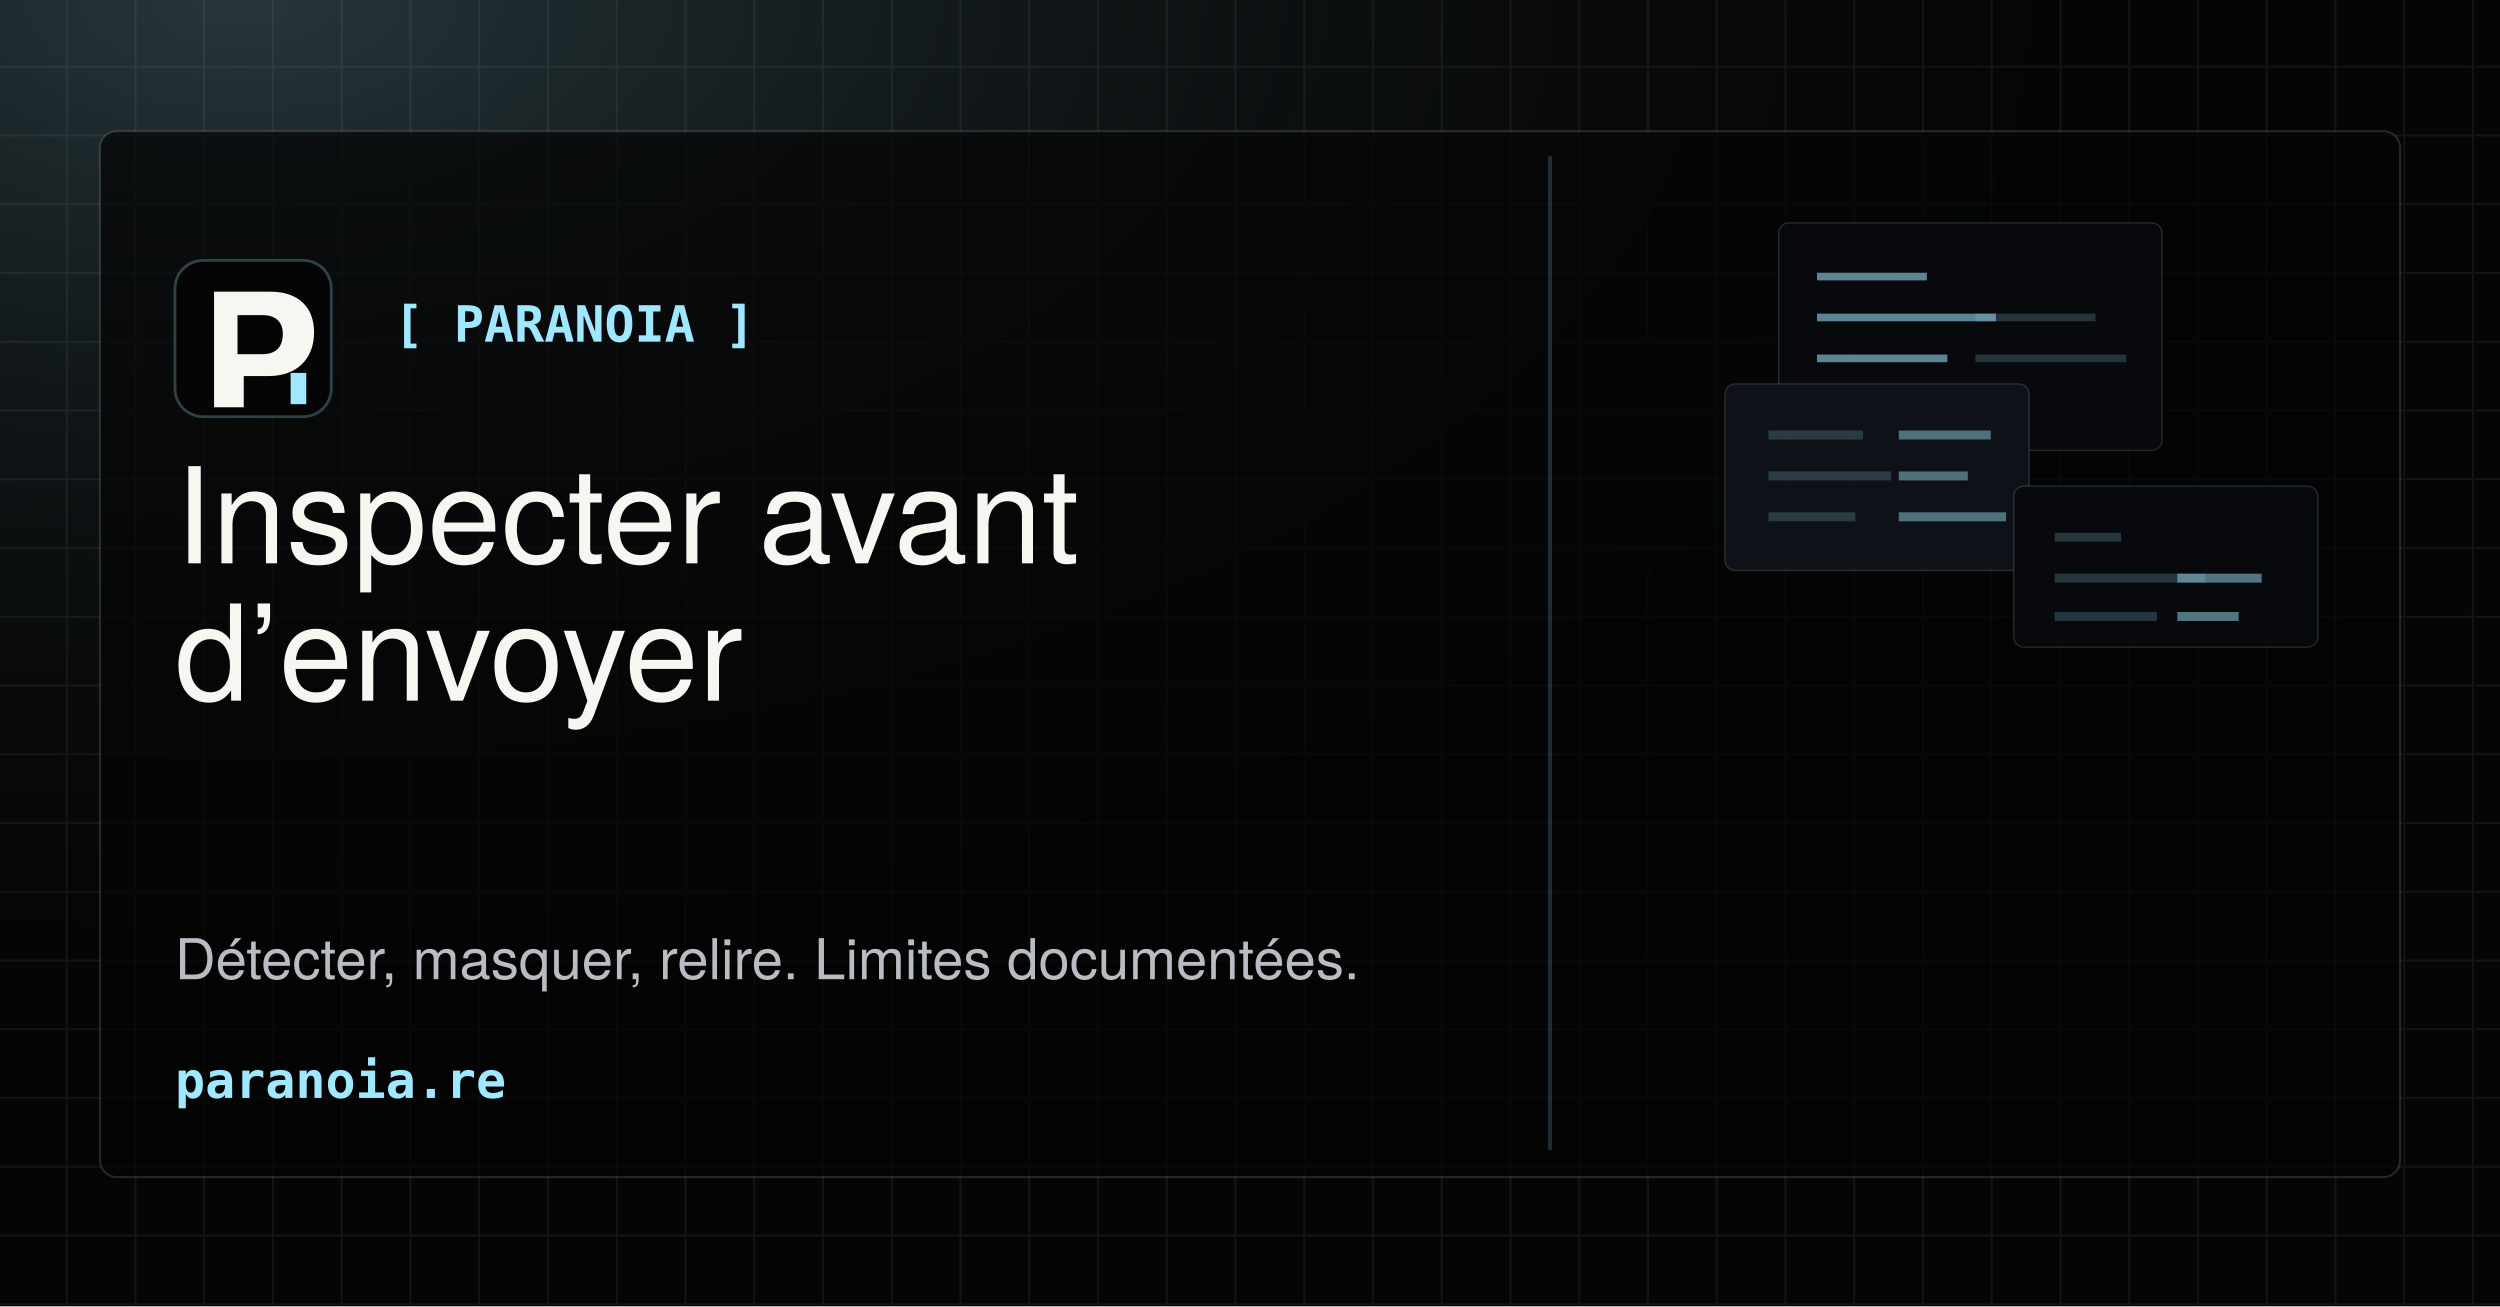
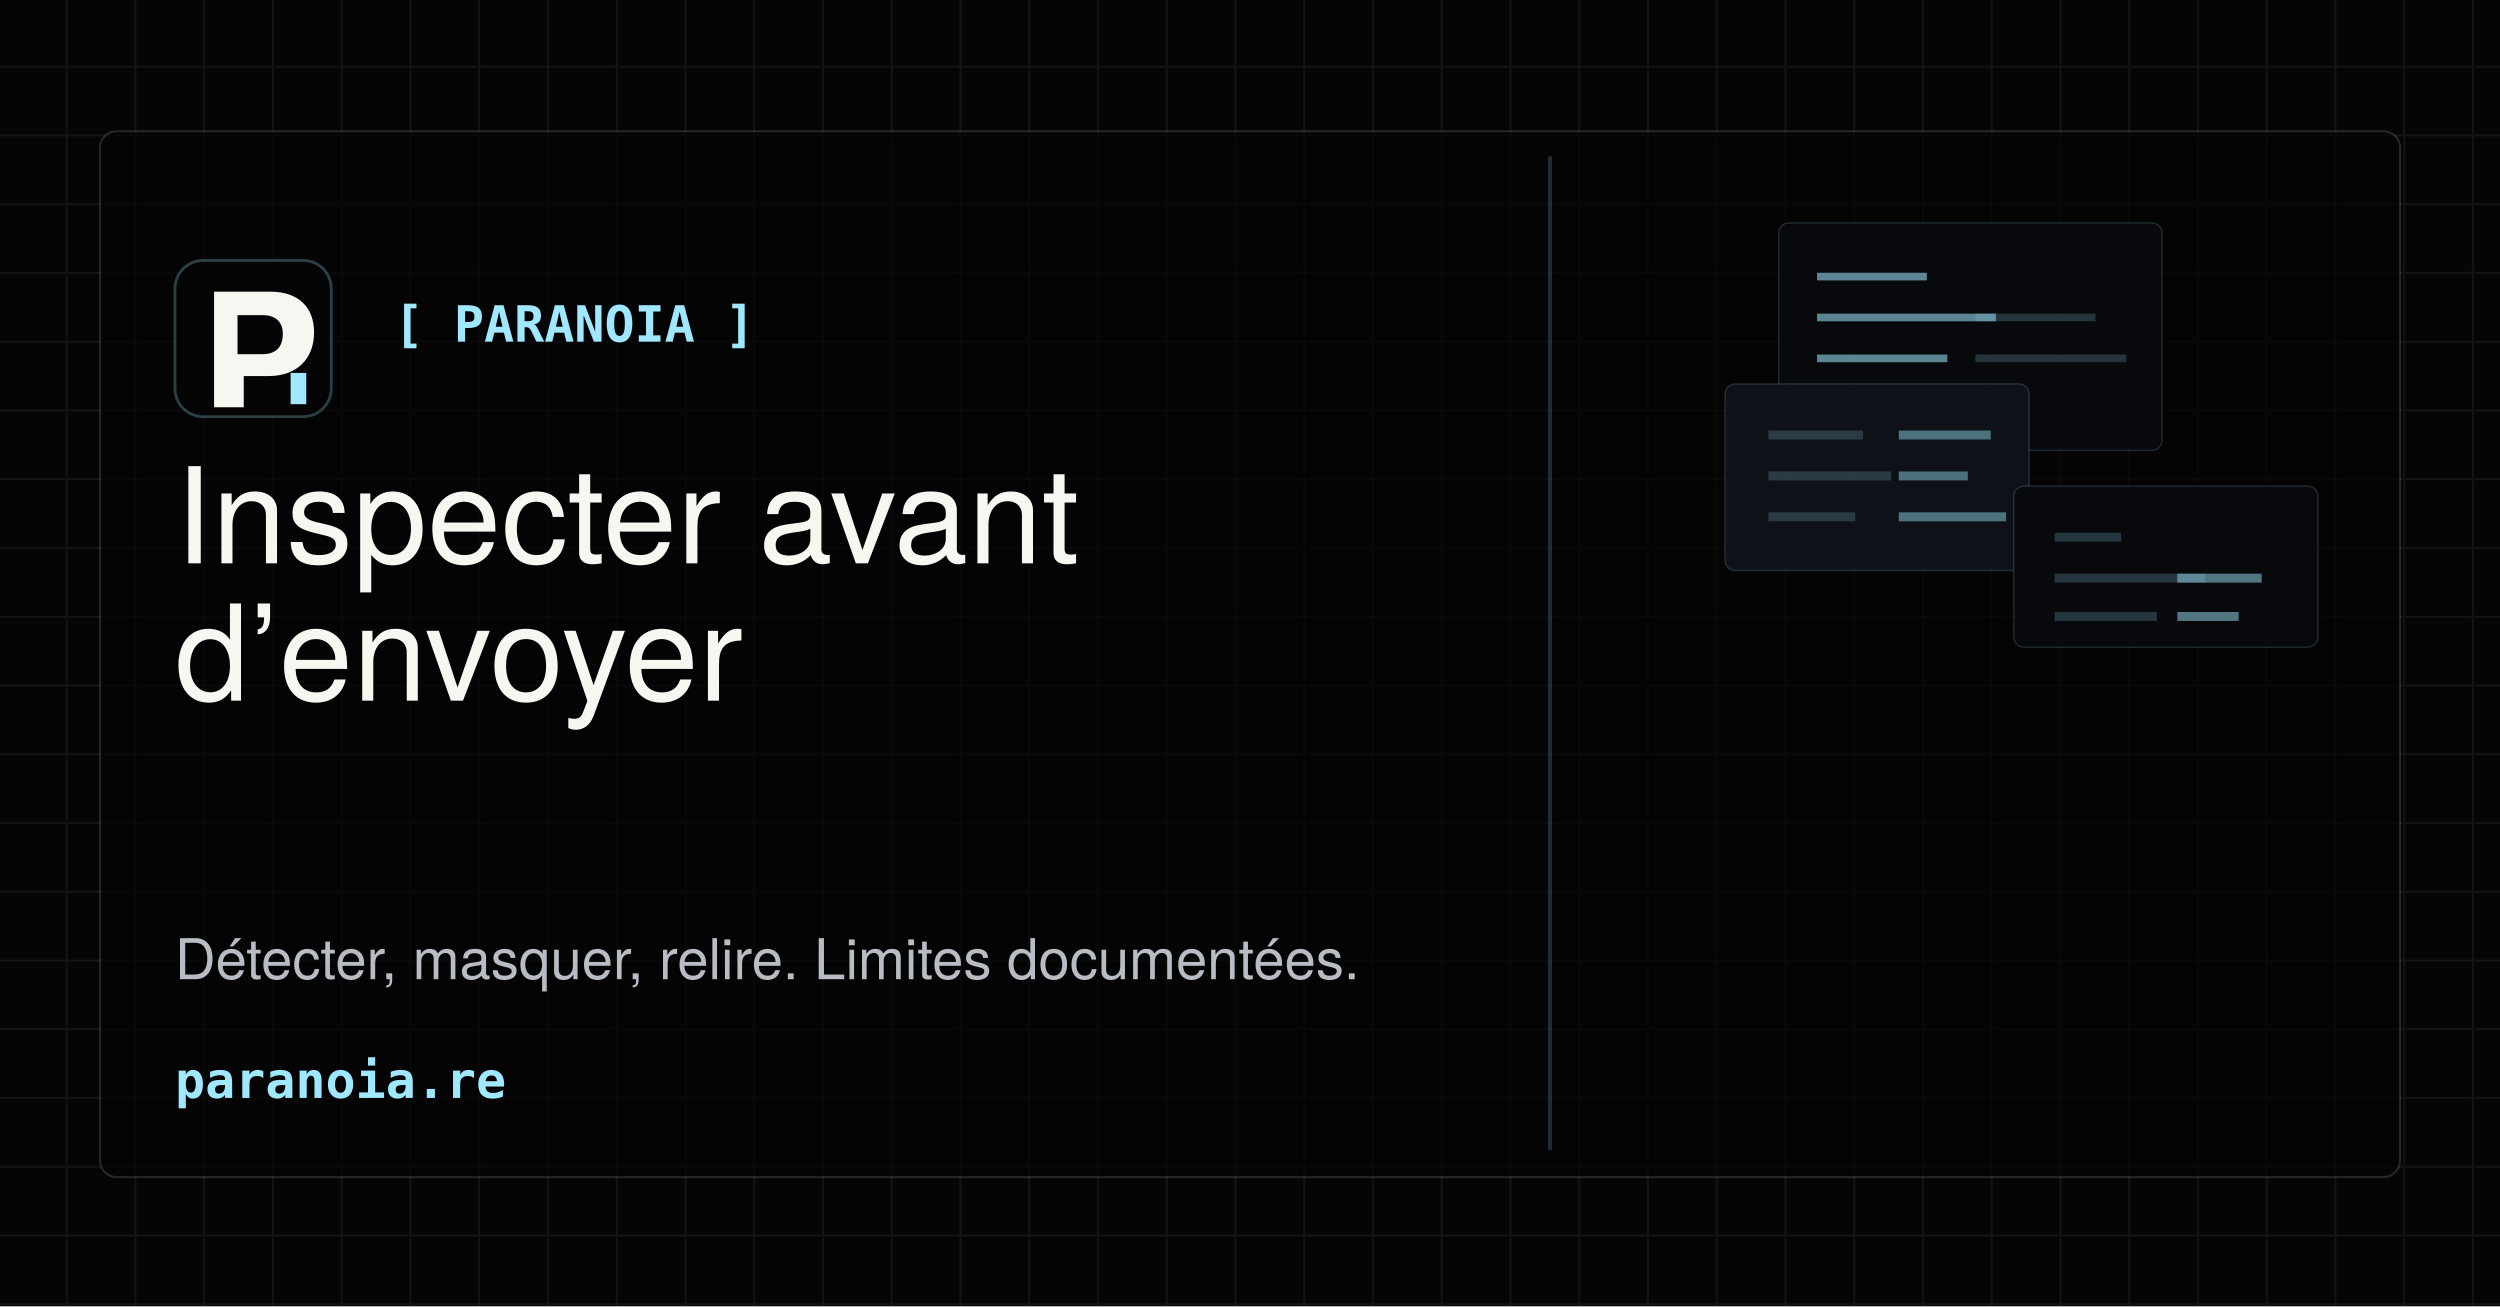
<svg xmlns="http://www.w3.org/2000/svg" width="1200" height="627" viewBox="0 0 1200 627" role="img" aria-labelledby="title desc">
  <defs>
    <pattern id="paranoia-linkedin-share-grid" width="33" height="33" patternUnits="userSpaceOnUse">
      <path d="M32 0V33M0 32H33" stroke="#ffffff" stroke-opacity="0.055" stroke-width="1" />
    </pattern>
-     <radialGradient id="paranoia-linkedin-share-signal" cx="10%" cy="0%" r="78%">
-       <stop offset="0" stop-color="#9fe8ff" stop-opacity="0.22" />
-       <stop offset="1" stop-color="#050505" stop-opacity="0" />
-     </radialGradient>
  </defs>
  <rect width="1200" height="627" fill="#050505" />
  <rect width="1200" height="627" fill="url(#paranoia-linkedin-share-grid)" />
-   <rect width="1200" height="627" fill="url(#paranoia-linkedin-share-signal)" />
  <rect x="48" y="63" width="1104" height="502" rx="8" fill="#050505" fill-opacity="0.72" stroke="#ffffff" stroke-opacity="0.14" />
  <rect x="84" y="125" width="75" height="75" rx="13.5" fill="#050505" stroke="#9fe8ff" stroke-opacity="0.26" stroke-width="1.35" />
  <path d="M102.75 140h27c13.5 0 21 7.5 21 19.5 0 12.75-8.25 21-21.75 21h-12v15H102.75V140Zm11.25 11.25v18.75h12c6 0 9.75-3 9.75-9.75 0-6-3.75-9-9.75-9h-12Z" fill="#f7f7f2" />
  <rect x="139.5" y="179" width="7.5" height="15" fill="#9fe8ff" />
  <text x="189" y="164" fill="#9fe8ff" font-family="JetBrains Mono, SFMono-Regular, Consolas, monospace" font-size="24" font-weight="700">[ PARANOIA ]</text>
  <text x="84" y="270.4" fill="#f7f7f2" font-family="Archivo, Avenir Next, Helvetica Neue, sans-serif" font-size="64" font-weight="540" letter-spacing="0">Inspecter avant</text>
  <text x="84" y="336.32" fill="#f7f7f2" font-family="Archivo, Avenir Next, Helvetica Neue, sans-serif" font-size="64" font-weight="540" letter-spacing="0">d’envoyer</text>
  <text x="84" y="470" fill="#b8bdc4" font-family="Archivo, Avenir Next, Helvetica Neue, sans-serif" font-size="27" font-weight="470">Détecter, masquer, relire. Limites documentées.</text>
  <text x="84" y="527" fill="#9fe8ff" font-family="JetBrains Mono, SFMono-Regular, Consolas, monospace" font-size="24" font-weight="650">paranoia.re</text>
  <line x1="744" y1="75" x2="744" y2="552" stroke="#9fe8ff" stroke-opacity="0.18" stroke-width="2" />
  <g transform="translate(828 107) scale(0.6133333)" opacity="0.82">
    <rect x="42" y="0" width="300" height="178" rx="8" fill="#080a0d" stroke="#9fe8ff" stroke-opacity="0.22" />
    <rect x="0" y="126" width="238" height="146" rx="8" fill="#10151c" stroke="#9fe8ff" stroke-opacity="0.22" />
    <rect x="226" y="206" width="238" height="126" rx="8" fill="#080a0d" stroke="#9fe8ff" stroke-opacity="0.22" />
    <path d="M72 42h86M72 74h140M72 106h102" stroke="#9fe8ff" stroke-opacity="0.68" stroke-width="6" />
    <path d="M196 74h94M196 106h118" stroke="#9fe8ff" stroke-opacity="0.24" stroke-width="6" />
    <path d="M34 166h74M34 198h96M34 230h68" stroke="#9fe8ff" stroke-opacity="0.24" stroke-width="7" />
    <path d="M136 166h72M136 198h54M136 230h84" stroke="#9fe8ff" stroke-opacity="0.55" stroke-width="7" />
    <path d="M258 246h52M258 278h118M258 308h80" stroke="#9fe8ff" stroke-opacity="0.25" stroke-width="7" />
    <path d="M354 278h66M354 308h48" stroke="#9fe8ff" stroke-opacity="0.60" stroke-width="7" />
  </g>
</svg>
